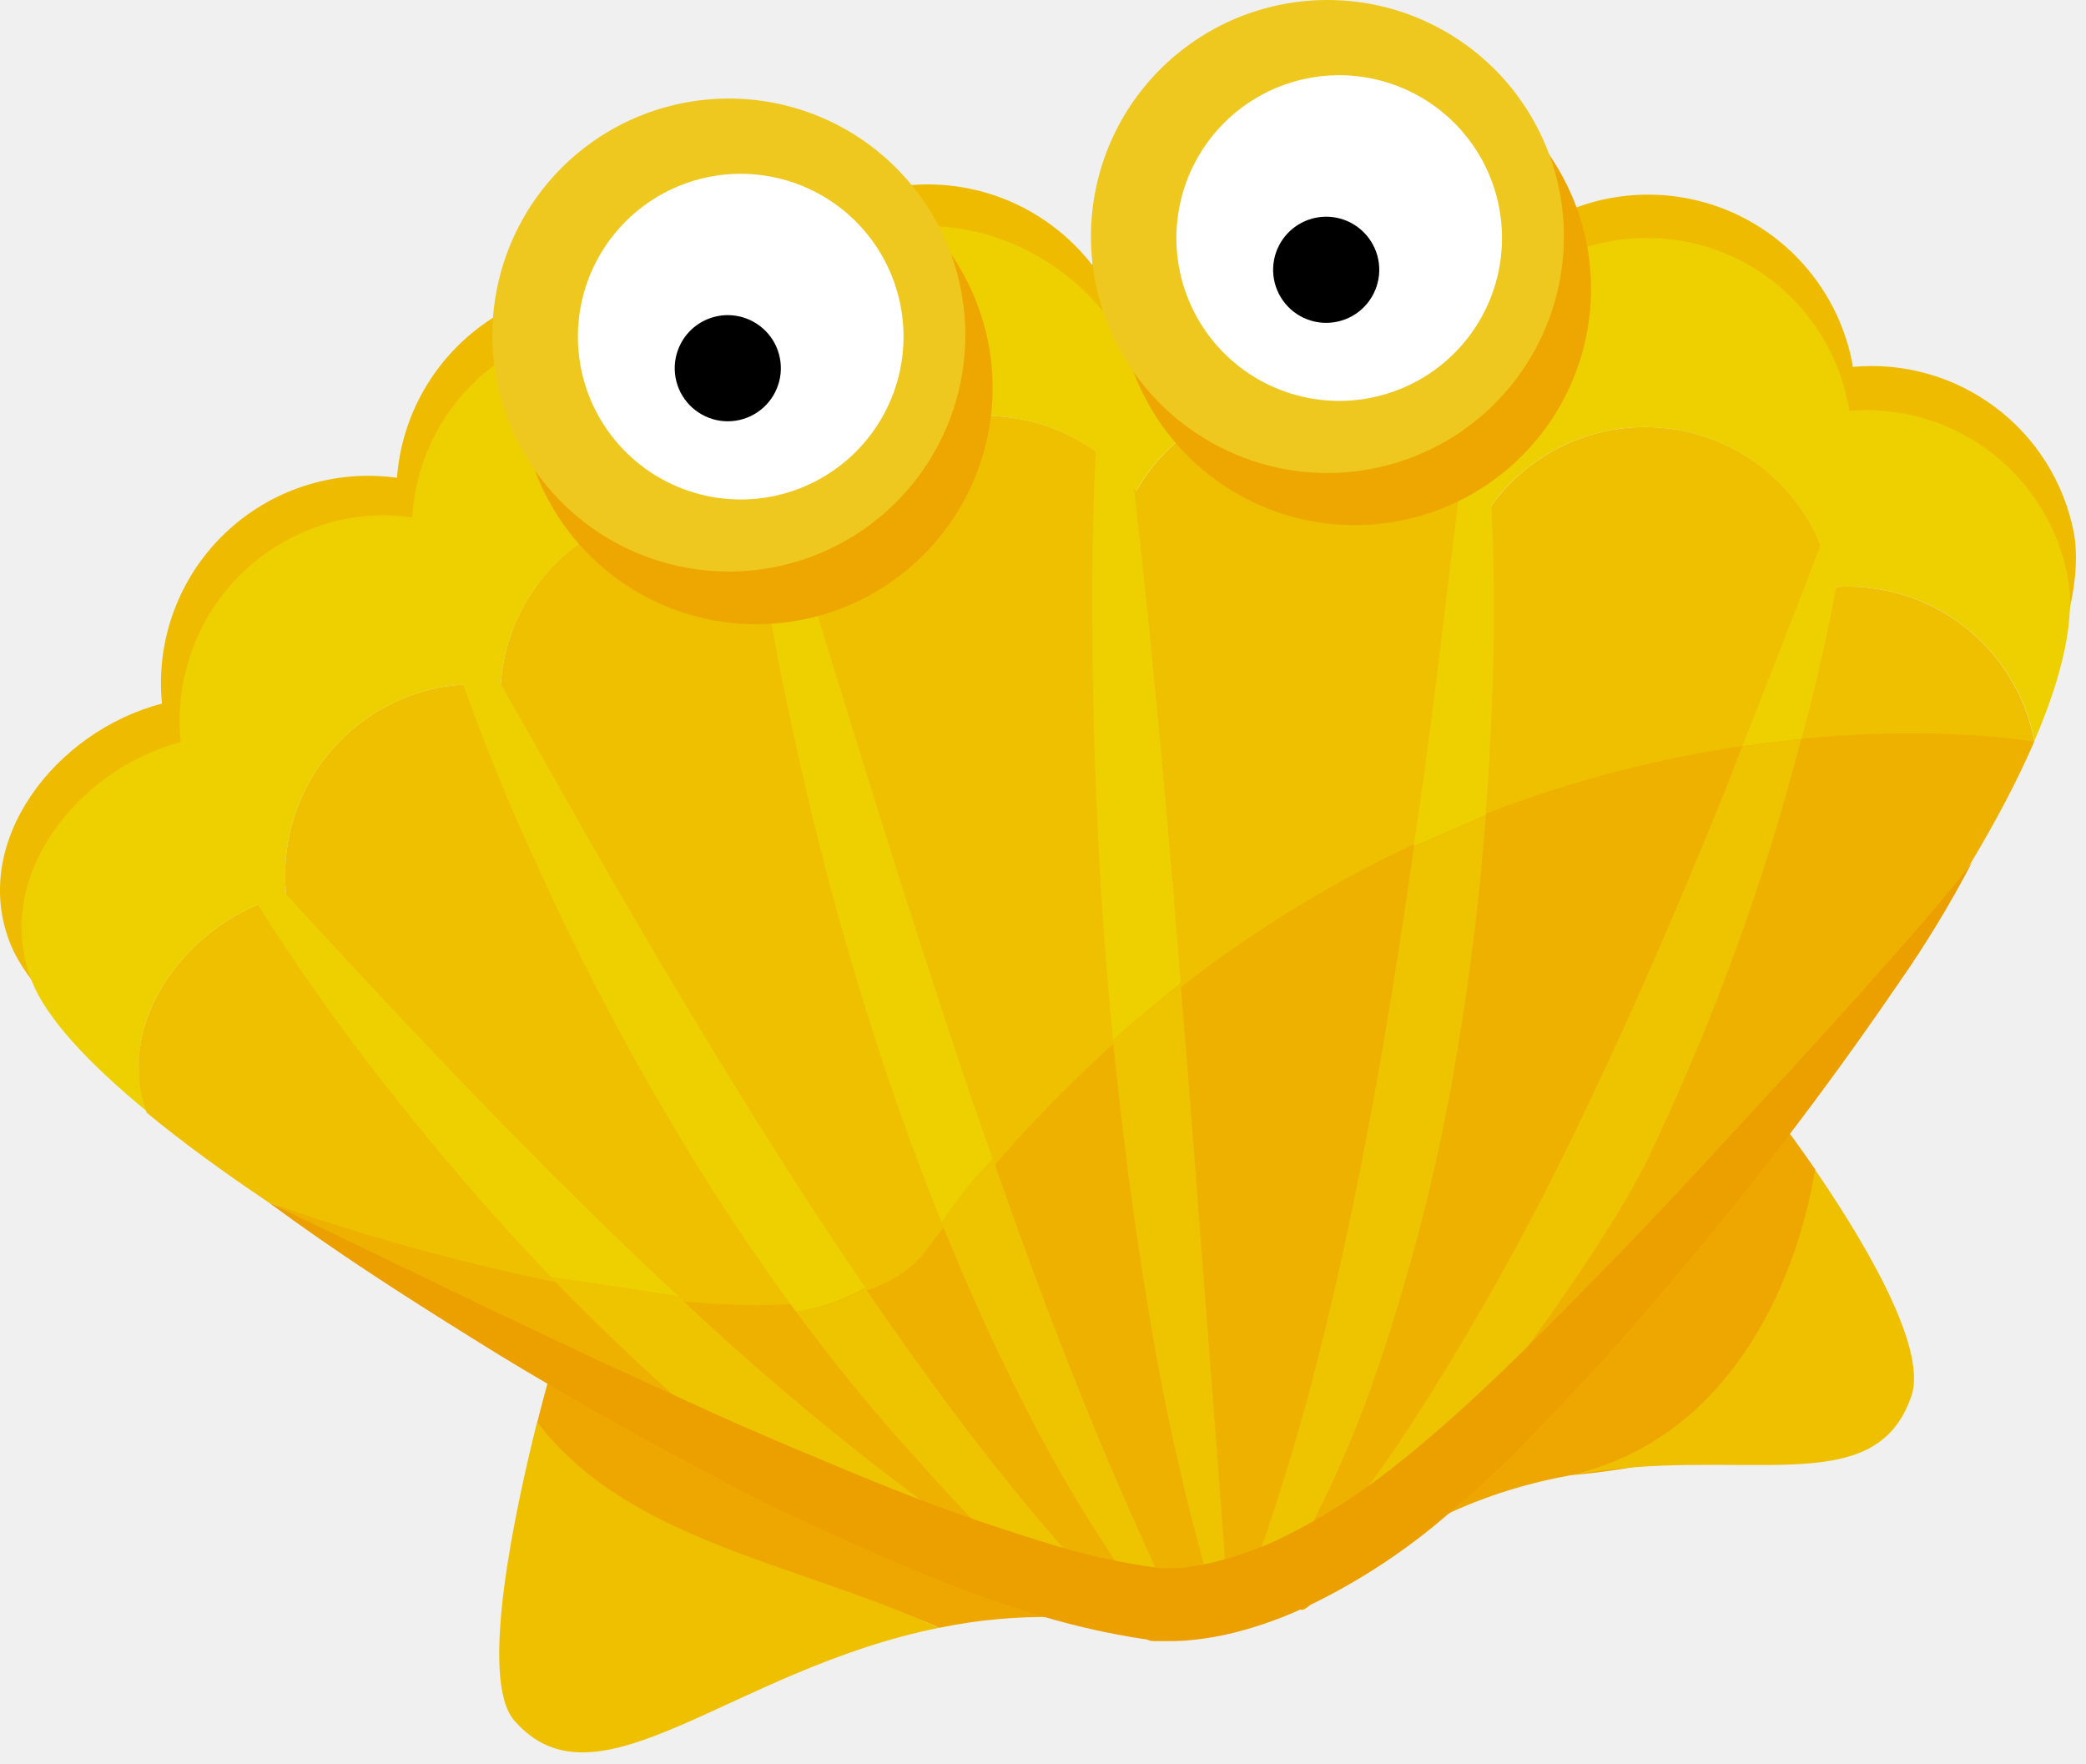
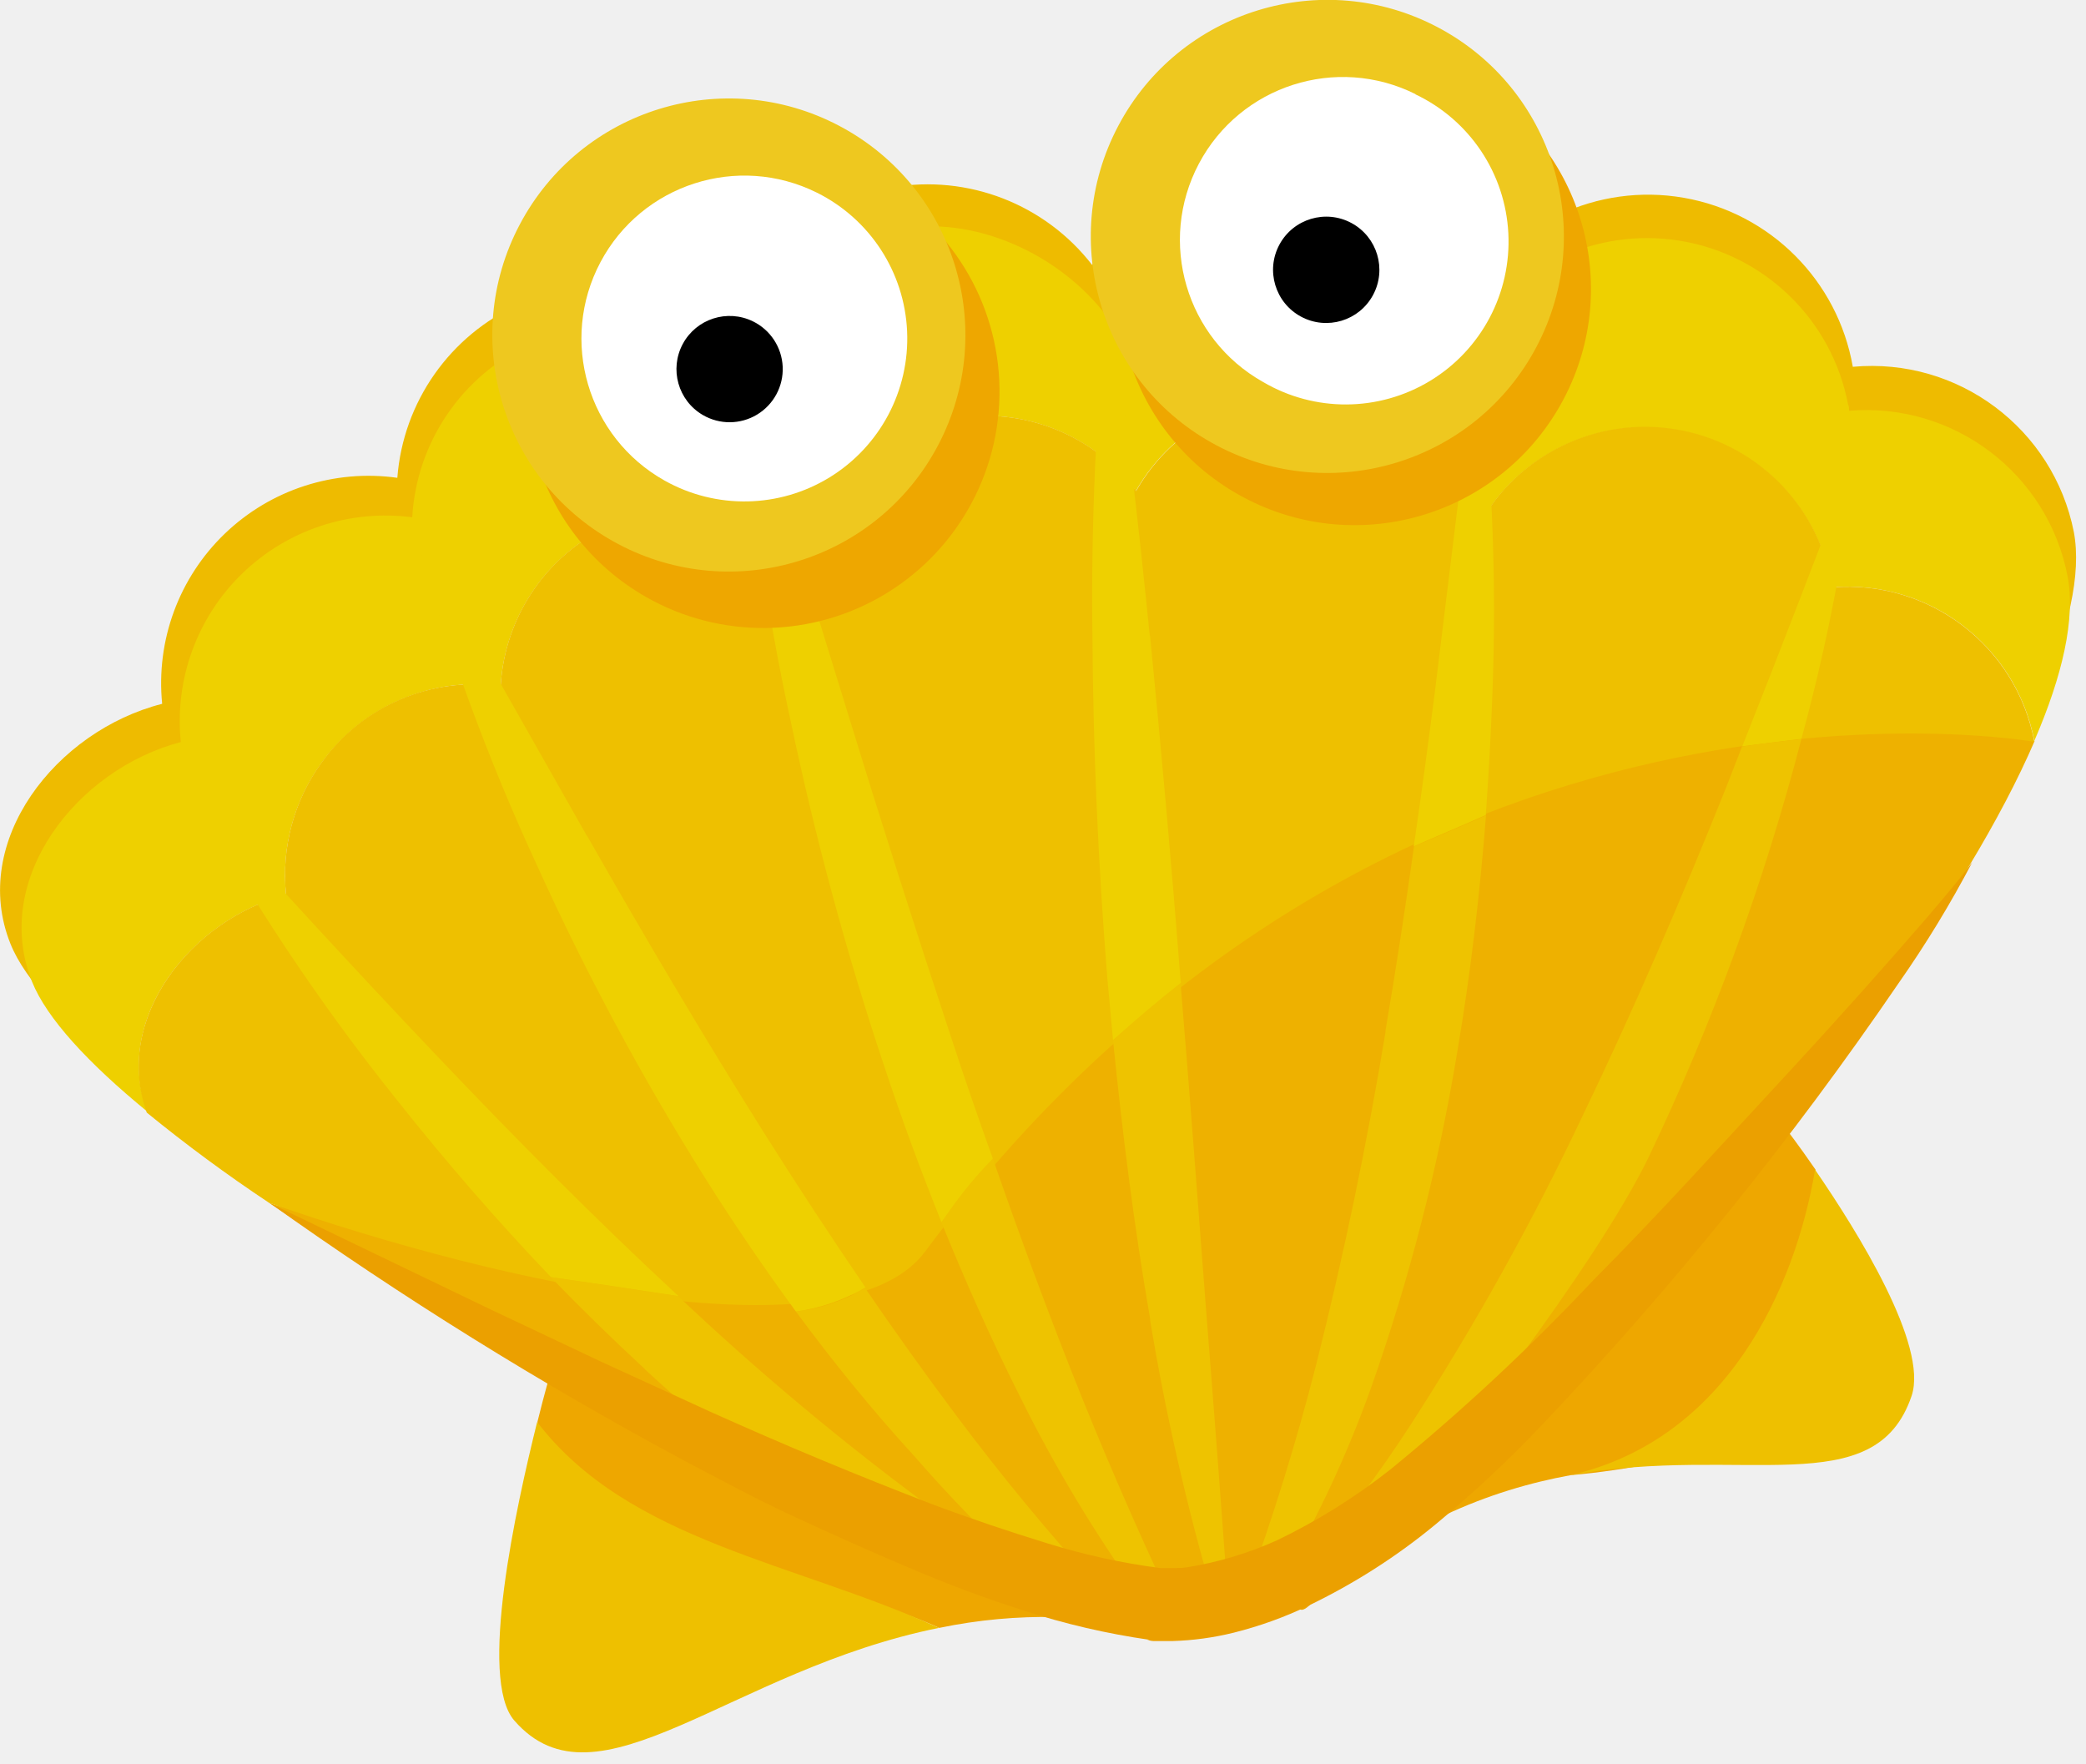
- <svg xmlns="http://www.w3.org/2000/svg" width="84" height="71" viewBox="0 0 84 71" fill="none">
-   <path d="M10.813 34.43C10.7 33.266 10.852 32.092 11.258 30.995C11.664 29.899 12.313 28.908 13.157 28.099C14.001 27.289 15.017 26.681 16.13 26.321C17.242 25.961 18.422 25.857 19.58 26.018C19.679 24.625 20.152 23.284 20.95 22.137C21.748 20.99 22.841 20.08 24.114 19.504C25.386 18.927 26.791 18.705 28.179 18.861C29.568 19.017 30.888 19.545 32.001 20.389C32.443 19.052 33.24 17.86 34.308 16.941C35.376 16.022 36.673 15.411 38.062 15.174C39.45 14.936 40.877 15.081 42.19 15.592C43.502 16.103 44.651 16.962 45.512 18.077C46.256 16.8 47.349 15.762 48.663 15.086C49.978 14.411 51.458 14.125 52.929 14.262C54.4 14.399 55.801 14.955 56.968 15.862C58.134 16.77 59.016 17.992 59.511 19.385C60.289 18.012 61.468 16.91 62.889 16.226C64.311 15.54 65.907 15.305 67.465 15.551C69.024 15.796 70.47 16.512 71.612 17.6C72.754 18.689 73.536 20.101 73.855 21.646C73.855 21.723 73.855 21.804 73.889 21.885C75.782 21.712 77.671 22.246 79.193 23.383C80.716 24.52 81.763 26.181 82.134 28.044C83.288 25.407 83.823 23.116 83.506 21.424C83.108 19.411 81.978 17.617 80.335 16.389C78.691 15.16 76.65 14.585 74.607 14.773C74.607 14.687 74.586 14.602 74.569 14.516C74.224 12.849 73.38 11.326 72.148 10.151C70.915 8.976 69.355 8.204 67.673 7.939C65.991 7.674 64.268 7.928 62.734 8.667C61.2 9.406 59.928 10.595 59.087 12.076C58.553 10.573 57.601 9.254 56.342 8.274C55.083 7.295 53.571 6.696 51.983 6.547C50.395 6.399 48.797 6.708 47.379 7.438C45.961 8.167 44.781 9.287 43.978 10.665C43.044 9.464 41.802 8.539 40.384 7.99C38.965 7.441 37.424 7.289 35.925 7.549C34.427 7.809 33.027 8.472 31.877 9.466C30.726 10.461 29.868 11.75 29.394 13.195C28.194 12.286 26.772 11.717 25.276 11.548C23.78 11.379 22.266 11.616 20.894 12.234C19.522 12.853 18.341 13.83 17.478 15.063C16.614 16.295 16.098 17.738 15.985 19.239C14.734 19.064 13.459 19.176 12.257 19.565C11.055 19.954 9.957 20.611 9.046 21.487C8.134 22.362 7.434 23.433 6.997 24.619C6.559 25.804 6.397 27.073 6.522 28.331C2.248 29.438 -1.232 33.887 0.418 38.008C1.004 39.465 2.688 41.265 5.094 43.222C3.727 39.457 6.924 35.443 10.813 34.43Z" fill="#EEBB00" />
-   <path d="M65.879 46.138C65.879 46.138 54.766 54.426 54.766 54.892C54.766 55.358 50.919 66.266 52.714 64.663C56.416 61.38 60.006 59.986 63.255 59.401C67.897 59.008 73.184 57.264 73.774 56.755C74.432 56.195 72.573 53.861 73.107 47.104C72.402 46.078 71.885 45.394 71.885 45.394L65.879 46.138Z" fill="#EEA700" />
-   <path d="M63.242 59.401C70.162 58.153 75.509 60.568 76.975 56.191C77.646 54.169 74.808 49.6 73.094 47.104C72.291 51.87 69.534 57.956 63.242 59.401Z" fill="#EEC000" />
-   <path d="M41.605 57.512C41.404 57.084 27.974 53.695 27.974 53.695L22.157 55.315C22.157 55.315 21.935 56.08 21.636 57.26C23.722 63.359 32.048 62.91 37.818 65.547C40.936 64.903 44.16 64.972 47.247 65.748C49.594 66.329 41.806 57.931 41.605 57.512Z" fill="#EEA700" />
-   <path d="M20.712 69.283C24.059 73.13 29.398 67.24 37.81 65.547C32.039 62.91 25.32 62.077 21.627 57.26C20.777 60.683 19.246 67.599 20.712 69.283Z" fill="#EEC000" />
-   <path d="M11.523 36.029C11.326 34.131 11.841 32.227 12.969 30.687C14.097 29.148 15.757 28.083 17.627 27.698C18.462 27.533 19.318 27.51 20.161 27.63C20.242 26.247 20.698 24.913 21.481 23.771C22.264 22.629 23.344 21.722 24.604 21.147C25.864 20.573 27.257 20.354 28.633 20.512C30.009 20.671 31.315 21.202 32.411 22.048C32.835 20.717 33.616 19.529 34.67 18.613C35.723 17.697 37.009 17.088 38.385 16.853C39.761 16.619 41.176 16.767 42.473 17.282C43.771 17.797 44.902 18.659 45.743 19.774C46.471 18.5 47.551 17.463 48.855 16.789C50.158 16.114 51.628 15.831 53.089 15.973C54.549 16.115 55.938 16.675 57.087 17.588C58.236 18.5 59.097 19.726 59.566 21.116C60.329 19.746 61.496 18.644 62.908 17.961C64.319 17.277 65.907 17.045 67.455 17.296C69.004 17.547 70.437 18.268 71.561 19.362C72.684 20.456 73.444 21.87 73.735 23.411C73.735 23.488 73.735 23.569 73.769 23.646C75.652 23.489 77.526 24.033 79.032 25.174C80.537 26.315 81.568 27.972 81.925 29.827C83.058 27.194 83.583 24.907 83.263 23.21C82.877 21.208 81.765 19.419 80.139 18.188C78.513 16.957 76.49 16.371 74.458 16.542C74.458 16.457 74.458 16.372 74.423 16.286C74.108 14.623 73.288 13.098 72.076 11.917C70.863 10.736 69.316 9.958 67.645 9.687C65.975 9.416 64.261 9.666 62.738 10.403C61.214 11.14 59.955 12.329 59.13 13.807C58.48 11.921 57.171 10.333 55.443 9.336C53.715 8.339 51.684 8.001 49.727 8.383C47.307 8.866 45.687 10.704 44.542 12.696C42.682 10.259 39.233 8.614 36.044 9.25C34.606 9.538 33.271 10.205 32.177 11.182C31.083 12.159 30.269 13.41 29.821 14.807C28.638 13.892 27.228 13.318 25.742 13.146C24.257 12.974 22.753 13.211 21.392 13.831C20.032 14.451 18.866 15.431 18.022 16.666C17.177 17.9 16.686 19.341 16.601 20.834C15.69 20.7 14.763 20.725 13.861 20.907C11.844 21.316 10.052 22.463 8.835 24.122C7.618 25.782 7.063 27.836 7.278 29.883C3.077 30.977 -0.364 35.413 1.294 39.534C1.876 40.996 3.543 42.8 5.928 44.761C4.534 41.038 7.689 37.029 11.523 36.029Z" fill="#EED000" />
-   <path d="M10.835 48.429C23.034 56.614 43.033 65.594 49.162 64.372C57.284 62.752 76.518 42.381 81.925 29.844C81.925 29.844 51.945 23.215 41.627 29.07C36.895 31.759 20.302 51.754 10.835 48.429Z" fill="#EEB100" />
-   <path d="M73.778 23.646C73.778 23.569 73.778 23.488 73.744 23.411C73.452 21.87 72.693 20.456 71.569 19.362C70.446 18.268 69.012 17.547 67.464 17.296C65.916 17.045 64.328 17.277 62.916 17.961C61.505 18.644 60.338 19.746 59.575 21.116C59.106 19.726 58.245 18.5 57.095 17.588C55.946 16.675 54.558 16.115 53.097 15.973C51.637 15.831 50.166 16.114 48.863 16.789C47.56 17.463 46.479 18.5 45.752 19.774C44.911 18.659 43.78 17.797 42.482 17.282C41.184 16.767 39.77 16.619 38.394 16.853C37.017 17.088 35.732 17.697 34.679 18.613C33.625 19.529 32.844 20.717 32.42 22.048C31.324 21.199 30.017 20.666 28.64 20.506C27.262 20.347 25.868 20.566 24.606 21.14C23.345 21.715 22.264 22.623 21.481 23.766C20.697 24.91 20.241 26.246 20.161 27.63C19.319 27.51 18.462 27.533 17.627 27.698C15.757 28.083 14.097 29.148 12.969 30.687C11.841 32.227 11.326 34.131 11.523 36.029C7.676 37.029 4.543 41.038 5.907 44.804C7.317 45.971 8.988 47.189 10.835 48.429C20.302 51.754 34.044 54.712 37.25 50.404C55.963 25.249 81.925 29.865 81.925 29.865C81.576 28.005 80.55 26.34 79.046 25.191C77.541 24.043 75.665 23.492 73.778 23.646Z" fill="#EEC000" />
-   <path d="M7.637 31.759C10.039 36.157 12.82 40.336 15.951 44.249C17.926 46.75 20.006 49.143 22.192 51.425C23.85 51.664 25.709 51.942 27.321 52.194C23.978 49.091 20.738 45.826 17.545 42.47C14.224 38.97 10.946 35.388 7.637 31.759Z" fill="#EED000" />
-   <path d="M25.957 55.127C27.607 56.651 29.317 58.094 31.086 59.456C31.424 59.354 34.792 61.247 40.49 63.013C40.041 62.714 39.049 61.829 38.609 61.521C34.794 58.781 31.16 55.797 27.731 52.588L27.303 52.194C25.683 51.942 23.824 51.664 22.174 51.425C23.408 52.699 24.669 53.933 25.957 55.127Z" fill="#EEC300" />
-   <path d="M70.158 30.049C71.051 29.925 71.867 29.827 72.543 29.754C73.586 25.932 74.333 22.035 74.778 18.098C73.248 22.129 71.726 26.104 70.158 30.049Z" fill="#EED000" />
-   <path d="M69.504 31.733C67.696 36.217 65.798 40.637 63.729 44.928C61.706 49.206 59.405 53.347 56.839 57.324C55.551 59.32 54.123 61.223 52.565 63.017C54.101 62.155 55.56 61.161 56.925 60.046C57.779 59.281 64.268 51.002 66.401 46.574C68.531 42.113 70.306 37.491 71.709 32.751C71.994 31.759 72.271 30.762 72.538 29.759C71.868 29.831 71.047 29.93 70.153 30.053C69.931 30.605 69.722 31.173 69.504 31.733Z" fill="#EEC300" />
-   <path d="M32.048 52.81C33.542 54.848 35.143 56.806 36.844 58.674C38.231 60.264 39.703 61.776 41.255 63.205C42.263 63.57 43.297 63.856 44.349 64.06C42.259 61.76 40.349 59.461 38.481 56.969C37.233 55.302 36.023 53.596 34.843 51.87C33.984 52.366 33.033 52.686 32.048 52.81Z" fill="#EEC300" />
-   <path d="M23.641 33.669L16.712 21.445C17.987 26.057 19.64 30.555 21.653 34.896C23.614 39.221 25.863 43.409 28.385 47.433C29.545 49.271 30.766 51.063 32.048 52.81C33.035 52.676 33.986 52.346 34.843 51.84C33.442 49.788 32.078 47.705 30.753 45.59C28.304 41.692 25.949 37.709 23.641 33.669Z" fill="#EED000" />
-   <path d="M55.792 41.513C55.027 46.048 54.133 50.54 53.005 54.951C52.21 58.072 51.27 61.051 50.175 64.073L50.261 64.051C50.754 63.898 51.232 63.7 51.688 63.457C53.082 61.063 54.254 58.547 55.189 55.939C56.755 51.509 57.925 46.949 58.685 42.312C59.215 39.184 59.592 36.016 59.835 32.832C58.771 33.306 57.848 33.687 56.941 34.084C56.587 36.563 56.211 39.047 55.792 41.513Z" fill="#EEC300" />
-   <path d="M59.498 13.828L57.788 27.775C57.523 29.884 57.238 31.984 56.933 34.076C57.839 33.682 58.763 33.298 59.827 32.823C59.942 31.267 60.032 29.707 60.087 28.122C60.28 23.349 60.083 18.569 59.498 13.828Z" fill="#EED000" />
-   <path d="M38.207 48.796C38.117 48.933 38.019 49.074 37.912 49.224C38.865 51.587 39.904 53.925 41.05 56.187C42.453 59.03 44.087 61.753 45.935 64.329C46.332 64.421 46.738 64.462 47.145 64.453C45.679 61.324 44.358 58.294 43.101 55.096C42.003 52.305 40.964 49.484 39.977 46.646C39.332 47.316 38.74 48.034 38.207 48.796Z" fill="#EEC300" />
-   <path d="M34.053 28.433C32.655 23.92 31.287 19.389 29.817 14.833C30.143 19.613 30.82 24.363 31.843 29.045C32.83 33.735 34.083 38.366 35.596 42.915C36.305 45.041 37.078 47.141 37.912 49.215C38.019 49.074 38.118 48.933 38.207 48.788C38.741 48.03 39.332 47.316 39.977 46.651C39.407 45.069 38.861 43.482 38.34 41.889C36.857 37.431 35.442 32.943 34.053 28.433Z" fill="#EED000" />
-   <path d="M46.307 25.591C45.841 21.026 45.333 16.466 44.597 11.875C44.137 16.438 43.934 21.023 43.99 25.608C44.016 30.199 44.217 34.791 44.593 39.384C44.661 40.214 44.743 41.043 44.82 41.872C45.717 41.077 46.636 40.295 47.547 39.577L47.521 39.252C47.166 34.713 46.764 30.16 46.307 25.591Z" fill="#EED000" />
-   <path d="M46.311 53.139C46.937 56.938 47.794 60.695 48.876 64.389C49.064 64.363 49.248 64.333 49.436 64.299C49.167 60.478 48.876 56.695 48.581 52.913C48.243 48.467 47.91 44.031 47.542 39.59C46.632 40.308 45.713 41.09 44.815 41.885C45.196 45.646 45.675 49.403 46.311 53.139Z" fill="#EEC300" />
-   <path d="M10.835 48.429L19.7 52.703L24.136 54.802L28.586 56.841C30.073 57.512 31.578 58.157 33.074 58.781C34.57 59.405 36.066 60.025 37.588 60.593C39.109 61.162 40.631 61.666 42.157 62.136C43.645 62.604 45.171 62.941 46.718 63.145H46.756H46.82C46.76 63.145 46.82 63.145 46.854 63.145H46.965C47.047 63.145 47.136 63.145 47.226 63.145C47.41 63.145 47.602 63.145 47.799 63.107C48.206 63.056 48.608 62.977 49.004 62.872C49.836 62.66 50.647 62.374 51.428 62.017C53.047 61.239 54.577 60.286 55.989 59.174C58.861 56.935 61.545 54.225 64.174 51.541C65.499 50.196 66.804 48.829 68.089 47.441C69.374 46.054 70.656 44.664 71.936 43.274C73.218 41.88 74.501 40.474 75.749 39.055C76.381 38.346 77.01 37.636 77.621 36.918C78.232 36.2 78.852 35.478 79.416 34.712C78.537 36.397 77.55 38.023 76.462 39.581C75.391 41.151 74.288 42.7 73.154 44.227C72.02 45.755 70.855 47.262 69.658 48.749C68.455 50.228 67.231 51.691 65.986 53.139C64.742 54.592 63.422 55.994 62.088 57.383C60.746 58.804 59.319 60.142 57.814 61.389C56.242 62.682 54.52 63.781 52.684 64.663C51.725 65.121 50.723 65.483 49.692 65.744C49.158 65.877 48.616 65.973 48.068 66.03C47.784 66.062 47.499 66.08 47.213 66.082C47.064 66.082 46.914 66.082 46.756 66.082H46.512C46.41 66.082 46.367 66.082 46.188 66.035H46.29C44.569 65.786 42.873 65.39 41.221 64.851C39.596 64.351 38.036 63.735 36.519 63.094C35.002 62.453 33.471 61.756 31.975 61.068C30.479 60.38 29.018 59.589 27.56 58.815C26.102 58.042 24.658 57.221 23.239 56.409C21.82 55.597 20.401 54.759 19.012 53.883C16.225 52.147 13.476 50.382 10.835 48.429Z" fill="#EBA000" />
-   <path d="M34.908 7.212C36.572 8.092 37.937 9.447 38.831 11.104C39.725 12.762 40.107 14.647 39.929 16.521C39.751 18.396 39.02 20.175 37.83 21.634C36.64 23.093 35.044 24.167 33.244 24.718C31.444 25.27 29.52 25.275 27.717 24.733C25.914 24.191 24.312 23.126 23.115 21.673C21.917 20.22 21.178 18.444 20.99 16.571C20.802 14.697 21.174 12.81 22.059 11.148C23.243 8.925 25.261 7.262 27.669 6.524C30.078 5.786 32.681 6.033 34.908 7.212Z" fill="#EEA700" />
-   <path d="M33.805 5.074C35.47 5.956 36.836 7.311 37.73 8.969C38.625 10.626 39.008 12.512 38.831 14.387C38.654 16.263 37.924 18.043 36.735 19.504C35.545 20.965 33.95 22.04 32.149 22.594C30.349 23.147 28.424 23.155 26.62 22.615C24.815 22.075 23.211 21.012 22.011 19.56C20.811 18.108 20.067 16.333 19.876 14.46C19.684 12.586 20.053 10.697 20.935 9.033C22.117 6.801 24.137 5.131 26.55 4.389C28.964 3.647 31.573 3.893 33.805 5.074Z" fill="#EEC81F" />
-   <path d="M59.006 3.224C60.669 4.104 62.034 5.458 62.927 7.114C63.821 8.77 64.204 10.654 64.027 12.527C63.85 14.401 63.121 16.18 61.933 17.639C60.745 19.098 59.151 20.173 57.353 20.726C55.554 21.28 53.632 21.287 51.829 20.748C50.026 20.209 48.423 19.148 47.224 17.698C46.024 16.248 45.281 14.476 45.089 12.604C44.897 10.732 45.264 8.845 46.145 7.182C47.326 4.952 49.344 3.283 51.756 2.54C54.168 1.798 56.776 2.044 59.006 3.224Z" fill="#EEA700" />
-   <path d="M57.903 1.104C59.569 1.984 60.935 3.338 61.831 4.995C62.727 6.651 63.111 8.537 62.935 10.412C62.759 12.287 62.032 14.068 60.844 15.53C59.656 16.991 58.061 18.068 56.261 18.623C54.462 19.178 52.538 19.188 50.733 18.649C48.928 18.111 47.323 17.05 46.121 15.6C44.919 14.149 44.174 12.375 43.981 10.502C43.787 8.628 44.154 6.74 45.033 5.074C45.618 3.969 46.414 2.989 47.377 2.191C48.34 1.393 49.451 0.792 50.646 0.423C51.841 0.055 53.097 -0.075 54.342 0.042C55.588 0.158 56.798 0.519 57.903 1.104Z" fill="#EEC81F" />
-   <path d="M32.899 7.763C34.044 8.37 34.984 9.304 35.599 10.445C36.215 11.587 36.477 12.885 36.355 14.176C36.232 15.467 35.729 16.693 34.91 17.698C34.091 18.703 32.992 19.443 31.752 19.824C30.513 20.204 29.188 20.209 27.946 19.837C26.704 19.465 25.6 18.733 24.773 17.733C23.947 16.734 23.436 15.512 23.304 14.222C23.173 12.932 23.427 11.631 24.034 10.486C24.437 9.724 24.985 9.05 25.649 8.501C26.313 7.952 27.078 7.539 27.902 7.286C28.725 7.033 29.59 6.945 30.448 7.027C31.305 7.109 32.138 7.359 32.899 7.763Z" fill="white" />
-   <path d="M30.317 12.944C30.689 13.143 30.993 13.448 31.192 13.819C31.39 14.191 31.475 14.613 31.434 15.033C31.393 15.452 31.23 15.85 30.963 16.177C30.697 16.504 30.34 16.745 29.937 16.869C29.535 16.993 29.104 16.996 28.7 16.876C28.296 16.756 27.936 16.52 27.666 16.196C27.396 15.873 27.228 15.476 27.182 15.057C27.137 14.638 27.216 14.215 27.411 13.841C27.541 13.59 27.72 13.367 27.937 13.186C28.155 13.005 28.406 12.868 28.676 12.785C28.947 12.701 29.231 12.672 29.513 12.7C29.794 12.727 30.068 12.81 30.317 12.944Z" fill="black" />
-   <path d="M56.997 3.792C58.143 4.399 59.083 5.333 59.699 6.474C60.314 7.615 60.577 8.913 60.455 10.204C60.333 11.495 59.831 12.721 59.012 13.726C58.193 14.732 57.095 15.472 55.855 15.853C54.616 16.235 53.291 16.24 52.049 15.868C50.807 15.497 49.703 14.765 48.876 13.766C48.049 12.767 47.538 11.546 47.405 10.256C47.273 8.966 47.526 7.665 48.132 6.519C48.535 5.758 49.084 5.083 49.747 4.533C50.41 3.984 51.176 3.571 51.999 3.318C52.823 3.064 53.688 2.976 54.545 3.057C55.403 3.139 56.236 3.389 56.997 3.792Z" fill="white" />
-   <path d="M54.416 8.981C54.787 9.181 55.091 9.486 55.289 9.858C55.488 10.23 55.572 10.652 55.531 11.072C55.489 11.491 55.325 11.889 55.059 12.216C54.792 12.542 54.434 12.783 54.031 12.906C53.628 13.03 53.198 13.032 52.794 12.912C52.39 12.792 52.03 12.555 51.761 12.23C51.491 11.906 51.323 11.51 51.278 11.091C51.234 10.671 51.314 10.248 51.509 9.875C51.64 9.624 51.819 9.402 52.037 9.221C52.254 9.04 52.505 8.904 52.776 8.821C53.046 8.738 53.33 8.709 53.612 8.737C53.893 8.764 54.166 8.847 54.416 8.981Z" fill="black" />
+ <svg xmlns="http://www.w3.org/2000/svg" width="84" height="71" fill="none">
+   <path d="M10.81 34.43a7.74 7.74 0 018.77-8.41A7.75 7.75 0 0132 20.39a7.76 7.76 0 0113.51-2.31 7.75 7.75 0 0114 1.3 7.76 7.76 0 0114.38 2.5 7.7 7.7 0 018.24 6.16c1.16-2.63 1.7-4.92 1.38-6.62a8.3 8.3 0 00-8.9-6.65 8.37 8.37 0 00-15.52-2.7 8.36 8.36 0 00-15.11-1.4 8.38 8.38 0 00-14.59 2.53A8.37 8.37 0 0016 19.24a8.35 8.35 0 00-9.47 9.1C2.25 29.43-1.23 33.88.42 38c.58 1.46 2.27 3.25 4.67 5.21-1.36-3.76 1.83-7.78 5.72-8.79z" fill="#EB0" />
+   <path d="M65.88 46.14s-11.11 8.29-11.11 8.75c0 .47-3.85 11.38-2.06 9.77 3.7-3.28 7.3-4.67 10.54-5.26 4.65-.4 9.93-2.14 10.52-2.64.66-.56-1.2-2.9-.66-9.66-.7-1.02-1.23-1.7-1.23-1.7l-6 .74z" fill="#EEA700" />
+   <path d="M63.24 59.4c6.92-1.25 12.27 1.17 13.74-3.2.67-2.03-2.17-6.6-3.89-9.1-.8 4.77-3.56 10.86-9.85 12.3z" fill="#EEC000" />
+   <path d="M41.6 57.51c-.2-.43-13.63-3.82-13.63-3.82l-5.81 1.62s-.23.77-.52 1.95c2.08 6.1 10.4 5.65 16.18 8.29 3.12-.65 6.34-.58 9.43.2 2.34.58-5.44-7.82-5.64-8.24z" fill="#EEA700" />
+   <path d="M20.71 69.28c3.35 3.85 8.69-2.04 17.1-3.73-5.77-2.64-12.49-3.47-16.18-8.29-.85 3.42-2.38 10.34-.92 12.02z" fill="#EEC000" />
+   <path d="M11.52 36.03a7.7 7.7 0 016.1-8.33c.84-.17 1.7-.19 2.54-.07a7.61 7.61 0 0112.25-5.58 7.61 7.61 0 0113.33-2.28 7.61 7.61 0 0113.83 1.35 7.63 7.63 0 0114.2 2.53 7.66 7.66 0 018.15 6.18c1.14-2.64 1.66-4.92 1.34-6.62a8.26 8.26 0 00-8.8-6.67c0-.08 0-.17-.04-.25a8.24 8.24 0 00-15.29-2.48 8.27 8.27 0 00-9.4-5.43c-2.42.49-4.04 2.32-5.19 4.32-1.86-2.44-5.3-4.09-8.5-3.45a8.23 8.23 0 00-6.22 5.56 8.21 8.21 0 00-13.22 6.02 8.28 8.28 0 00-9.32 9.05c-4.2 1.1-7.64 5.53-5.99 9.65.59 1.47 2.25 3.27 4.64 5.23-1.4-3.72 1.76-7.73 5.6-8.73z" fill="#EED000" />
+   <path d="M10.83 48.43c12.2 8.18 32.2 17.16 38.33 15.94 8.12-1.62 27.36-21.99 32.77-34.53 0 0-29.99-6.63-40.3-.77-4.73 2.69-21.33 22.68-30.8 19.36z" fill="#EEB100" />
+   <path d="M73.78 23.65c0-.08 0-.16-.04-.24a7.63 7.63 0 00-14.17-2.3 7.61 7.61 0 00-13.82-1.34 7.61 7.61 0 00-13.33 2.28 7.61 7.61 0 00-12.26 5.58 7.56 7.56 0 00-7.2 3.06 7.7 7.7 0 00-1.44 5.34c-3.84 1-6.98 5-5.61 8.77a62.32 62.32 0 004.92 3.63c9.47 3.32 23.21 6.28 26.42 1.97 18.71-25.15 44.67-20.53 44.67-20.53a7.66 7.66 0 00-8.14-6.22z" fill="#EEC000" />
+   <path d="M7.64 31.76c2.4 4.4 5.18 8.58 8.31 12.49 1.98 2.5 4.06 4.9 6.24 7.18 1.66.23 3.52.51 5.13.76-3.34-3.1-6.58-6.36-9.77-9.72-3.33-3.5-6.6-7.08-9.91-10.71z" fill="#EED000" />
+   <path d="M25.96 55.13a74.67 74.67 0 005.13 4.33c.33-.1 3.7 1.79 9.4 3.55-.45-.3-1.44-1.18-1.88-1.49a108.72 108.72 0 01-10.88-8.93l-.43-.4-5.13-.77c1.24 1.28 2.5 2.51 3.79 3.7z" fill="#EEC300" />
+   <path d="M70.16 30.05l2.38-.3a77.2 77.2 0 002.24-11.65c-1.53 4.03-3.05 8-4.62 11.95z" fill="#EED000" />
+   <path d="M69.5 31.73c-1.8 4.49-3.7 8.9-5.77 13.2a108.09 108.09 0 01-6.9 12.4 50.1 50.1 0 01-4.27 5.69c1.54-.87 3-1.86 4.36-2.97.86-.77 7.35-9.05 9.48-13.48a93.99 93.99 0 006.14-16.81c-.67.07-1.5.17-2.39.3l-.65 1.67zM32.05 52.81c1.5 2.04 3.1 4 4.8 5.86a58.02 58.02 0 004.4 4.53c1.01.37 2.05.66 3.1.86-2.1-2.3-4-4.6-5.87-7.1a144.66 144.66 0 01-3.64-5.09c-.86.5-1.8.82-2.8.94z" fill="#EEC300" />
+   <path d="M23.64 33.67l-6.93-12.23a87.27 87.27 0 004.94 13.46c1.96 4.32 4.21 8.5 6.74 12.53a92.5 92.5 0 003.66 5.38 7.46 7.46 0 002.8-.97c-1.4-2.05-2.77-4.14-4.1-6.25-2.45-3.9-4.8-7.88-7.1-11.92z" fill="#EED000" />
+   <path d="M55.8 41.51A164.9 164.9 0 0153 54.95a96.6 96.6 0 01-2.82 9.12l.08-.02c.5-.15.97-.35 1.43-.6 1.4-2.39 2.56-4.9 3.5-7.51a79.45 79.45 0 003.5-13.63c.53-3.13.9-6.3 1.15-9.48-1.07.48-2 .86-2.9 1.25-.35 2.48-.73 4.97-1.15 7.43z" fill="#EEC300" />
+   <path d="M59.5 13.83l-1.71 13.95c-.27 2.1-.55 4.2-.86 6.3.9-.4 1.83-.78 2.9-1.26.11-1.55.2-3.11.26-4.7.19-4.77 0-9.55-.6-14.3z" fill="#EED000" />
+   <path d="M38.2 48.8l-.29.42c.96 2.37 2 4.7 3.14 6.97a57.93 57.93 0 004.89 8.14c.4.1.8.13 1.2.12a157.85 157.85 0 01-4.04-9.35c-1.1-2.8-2.14-5.62-3.12-8.45-.65.67-1.24 1.38-1.77 2.15z" fill="#EEC300" />
+   <path d="M34.05 28.43c-1.4-4.51-2.76-9.04-4.23-13.6.32 4.78 1 9.53 2.02 14.21.99 4.7 2.24 9.33 3.76 13.87.7 2.13 1.48 4.23 2.31 6.3l.3-.42c.53-.76 1.12-1.47 1.77-2.14-.57-1.58-1.12-3.17-1.64-4.76a632.3 632.3 0 01-4.29-13.46zM46.3 25.6c-.46-4.57-.97-9.13-1.7-13.73-.46 4.57-.67 9.15-.61 13.74.03 4.59.23 9.18.6 13.77l.23 2.5c.9-.8 1.82-1.59 2.73-2.3l-.03-.33c-.35-4.54-.76-9.09-1.21-13.66z" fill="#EED000" />
+   <path d="M46.31 53.14a94.8 94.8 0 002.57 11.25l.56-.1c-.27-3.81-.56-7.6-.86-11.38-.34-4.44-.67-8.88-1.04-13.32-.9.72-1.83 1.5-2.72 2.3.38 3.76.85 7.51 1.5 11.25z" fill="#EEC300" />
+   <path d="M10.83 48.43l8.87 4.27 4.44 2.1 4.45 2.04a171 171 0 009 3.75c1.52.57 3.04 1.08 4.57 1.55a27 27 0 004.56 1h.1H47.23c.18 0 .37 0 .57-.03a14.34 14.34 0 003.63-1.09 24.55 24.55 0 004.56-2.85 85.11 85.11 0 008.18-7.63c1.33-1.34 2.63-2.71 3.92-4.1l3.85-4.17a253.39 253.39 0 005.68-6.35c.61-.72 1.23-1.44 1.8-2.2a44.46 44.46 0 01-2.96 4.86 142.88 142.88 0 01-14.37 17.8 47.96 47.96 0 01-4.28 4c-1.57 1.3-3.3 2.4-5.13 3.28-.95.46-1.96.82-2.99 1.08a11.72 11.72 0 01-2.48.34h-.7c-.1 0-.14 0-.32-.05h.1a30.24 30.24 0 01-5.07-1.18 49.55 49.55 0 01-4.7-1.76c-1.52-.64-3.05-1.33-4.54-2.02-1.5-.69-2.96-1.48-4.42-2.25a155.59 155.59 0 01-16.73-10.4z" fill="#EBA000" />
+   <path d="M34.9 7.21A9.52 9.52 0 1126 24.03a9.52 9.52 0 018.9-16.82z" fill="#EEA700" />
+   <path d="M33.8 5.07a9.52 9.52 0 11-8.9 16.84 9.52 9.52 0 018.9-16.84z" fill="#EEC81F" />
+   <path d="M59 3.22a9.51 9.51 0 11-8.9 16.82A9.51 9.51 0 0159 3.22z" fill="#EEA700" />
+   <path d="M57.9 1.1A9.52 9.52 0 1149 17.94 9.52 9.52 0 0157.9 1.1z" fill="#EEC81F" />
+   <path d="M32.9 7.76a6.56 6.56 0 11-6.14 11.59A6.56 6.56 0 0132.9 7.76z" fill="#fff" />
+   <path d="M30.32 12.94a2.14 2.14 0 11-2.02 3.77 2.14 2.14 0 012.02-3.77z" fill="#000" />
+   <path d="M57 3.8a6.56 6.56 0 11-6.14 11.58A6.56 6.56 0 0157 3.79z" fill="#fff" />
+   <path d="M54.42 8.98a2.14 2.14 0 11-2.03 3.77 2.14 2.14 0 012.03-3.77z" fill="#000" />
</svg>
